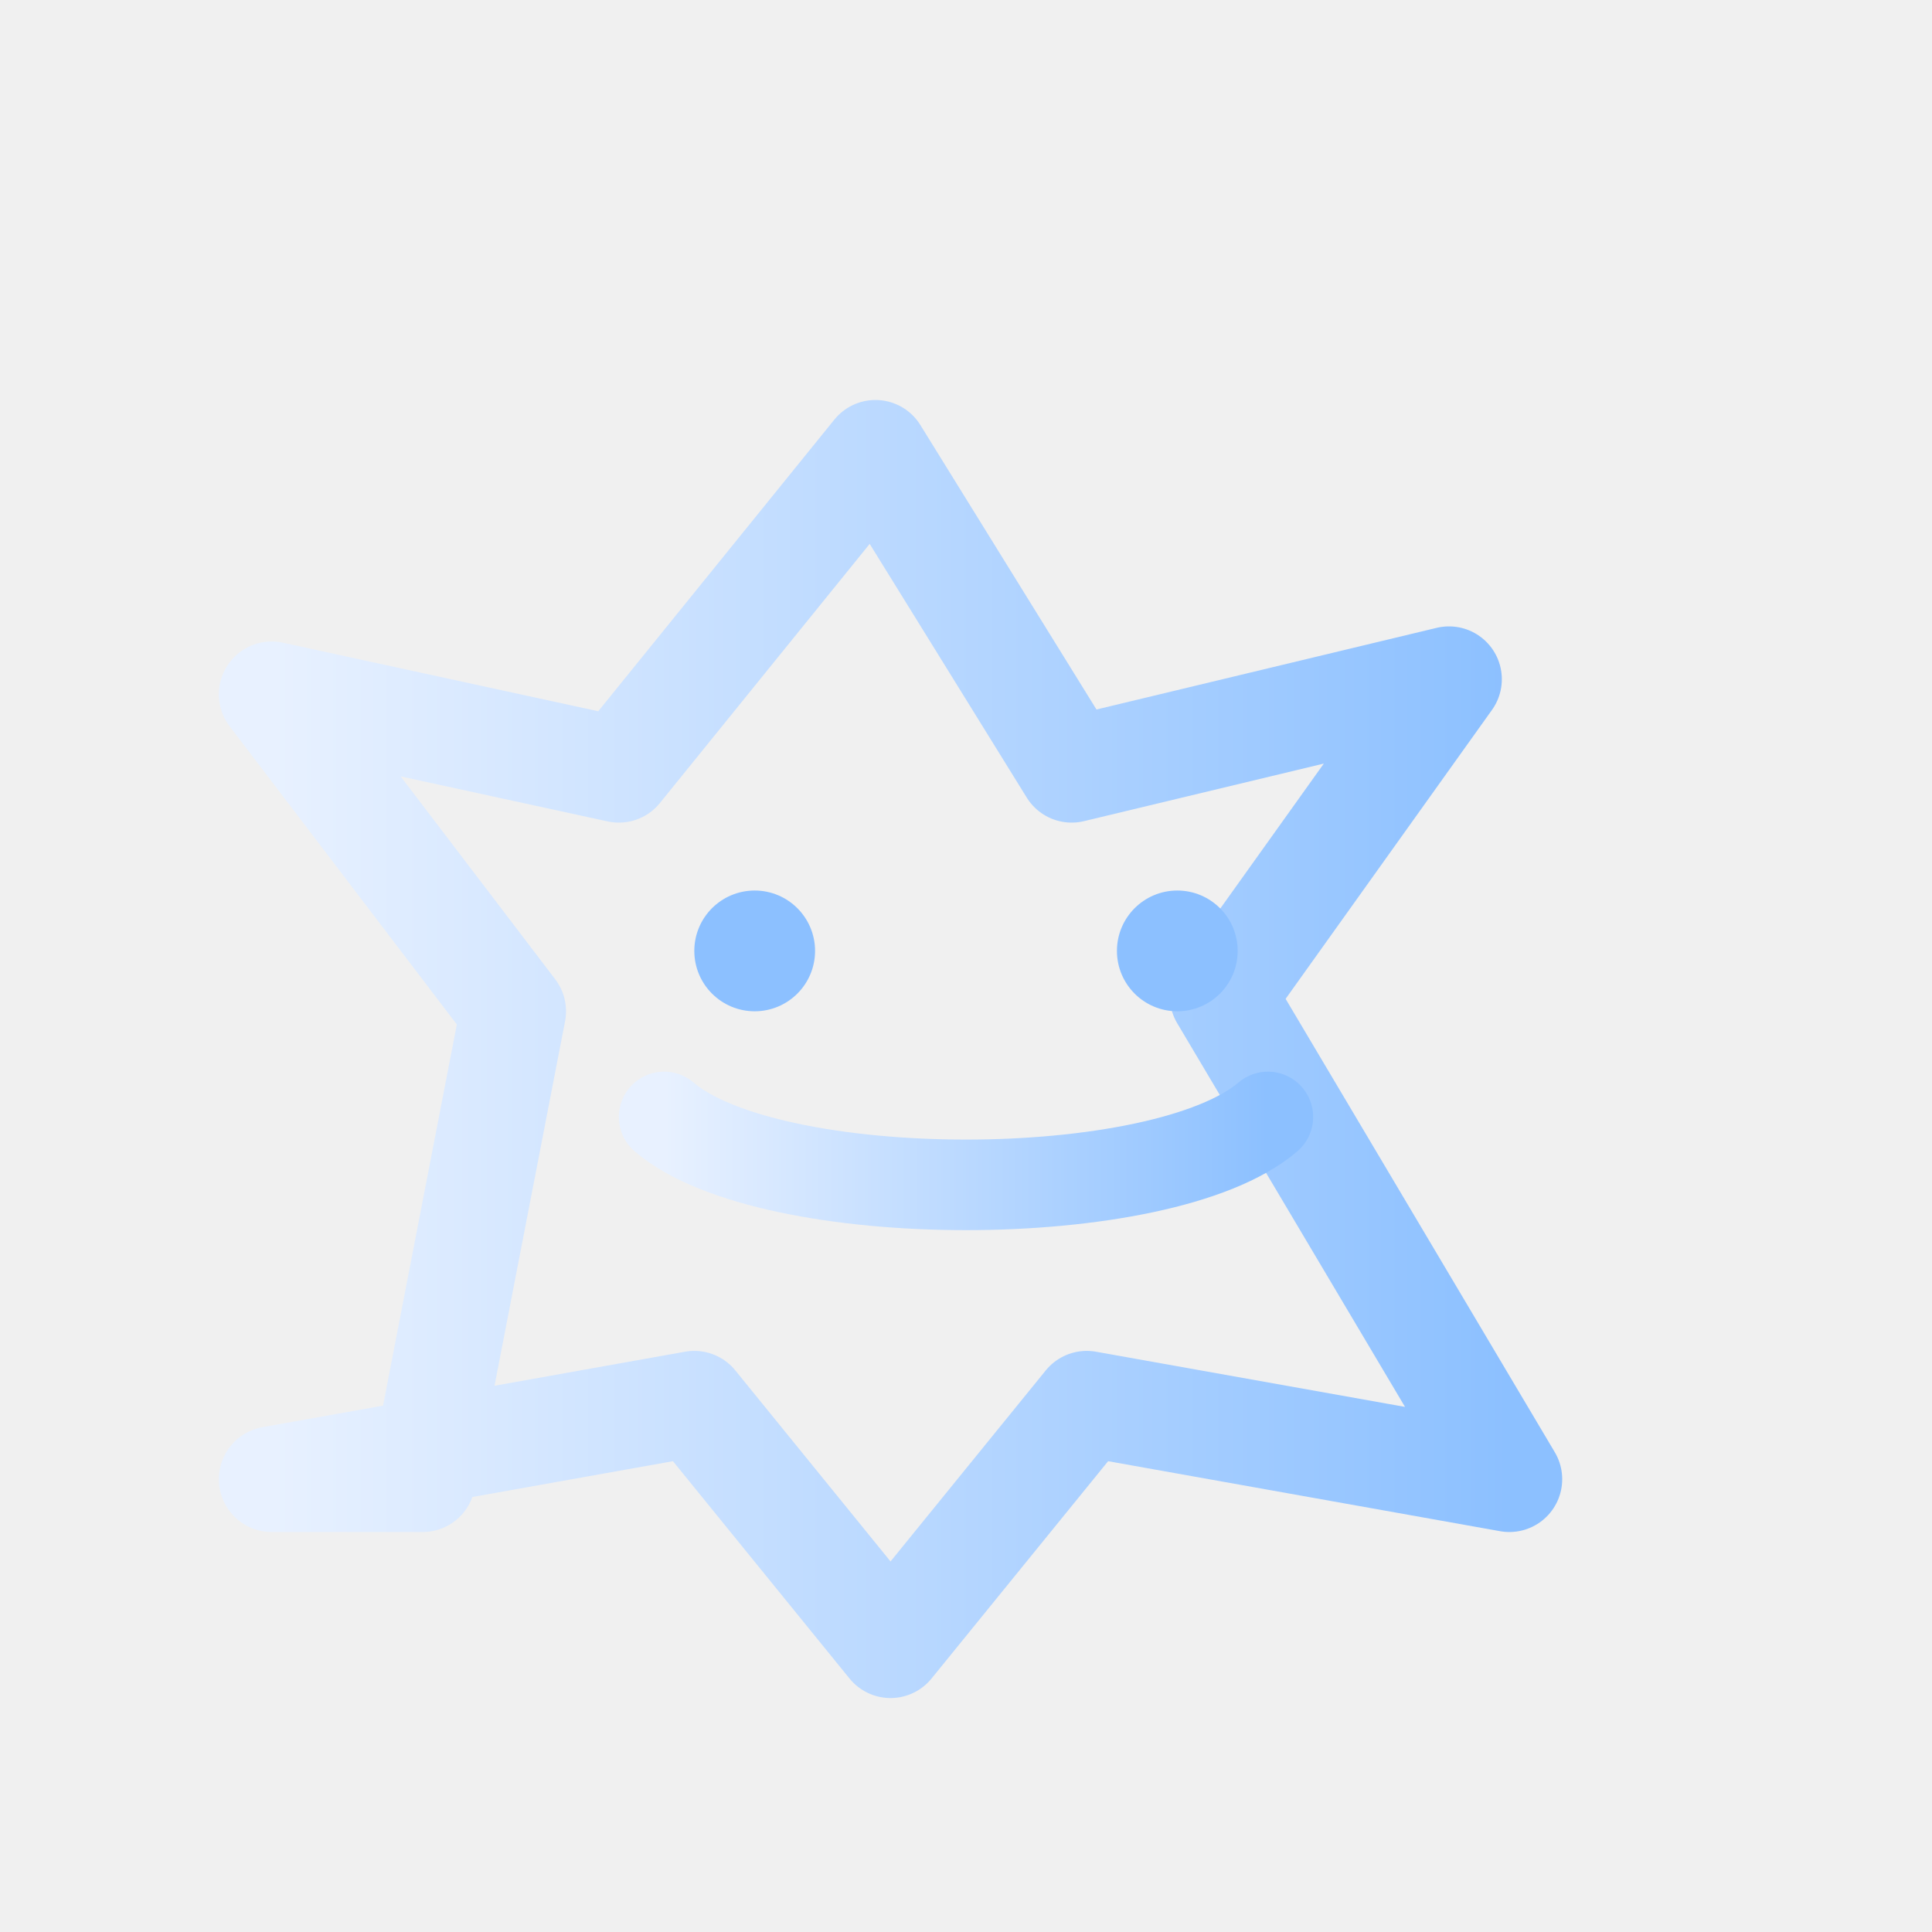
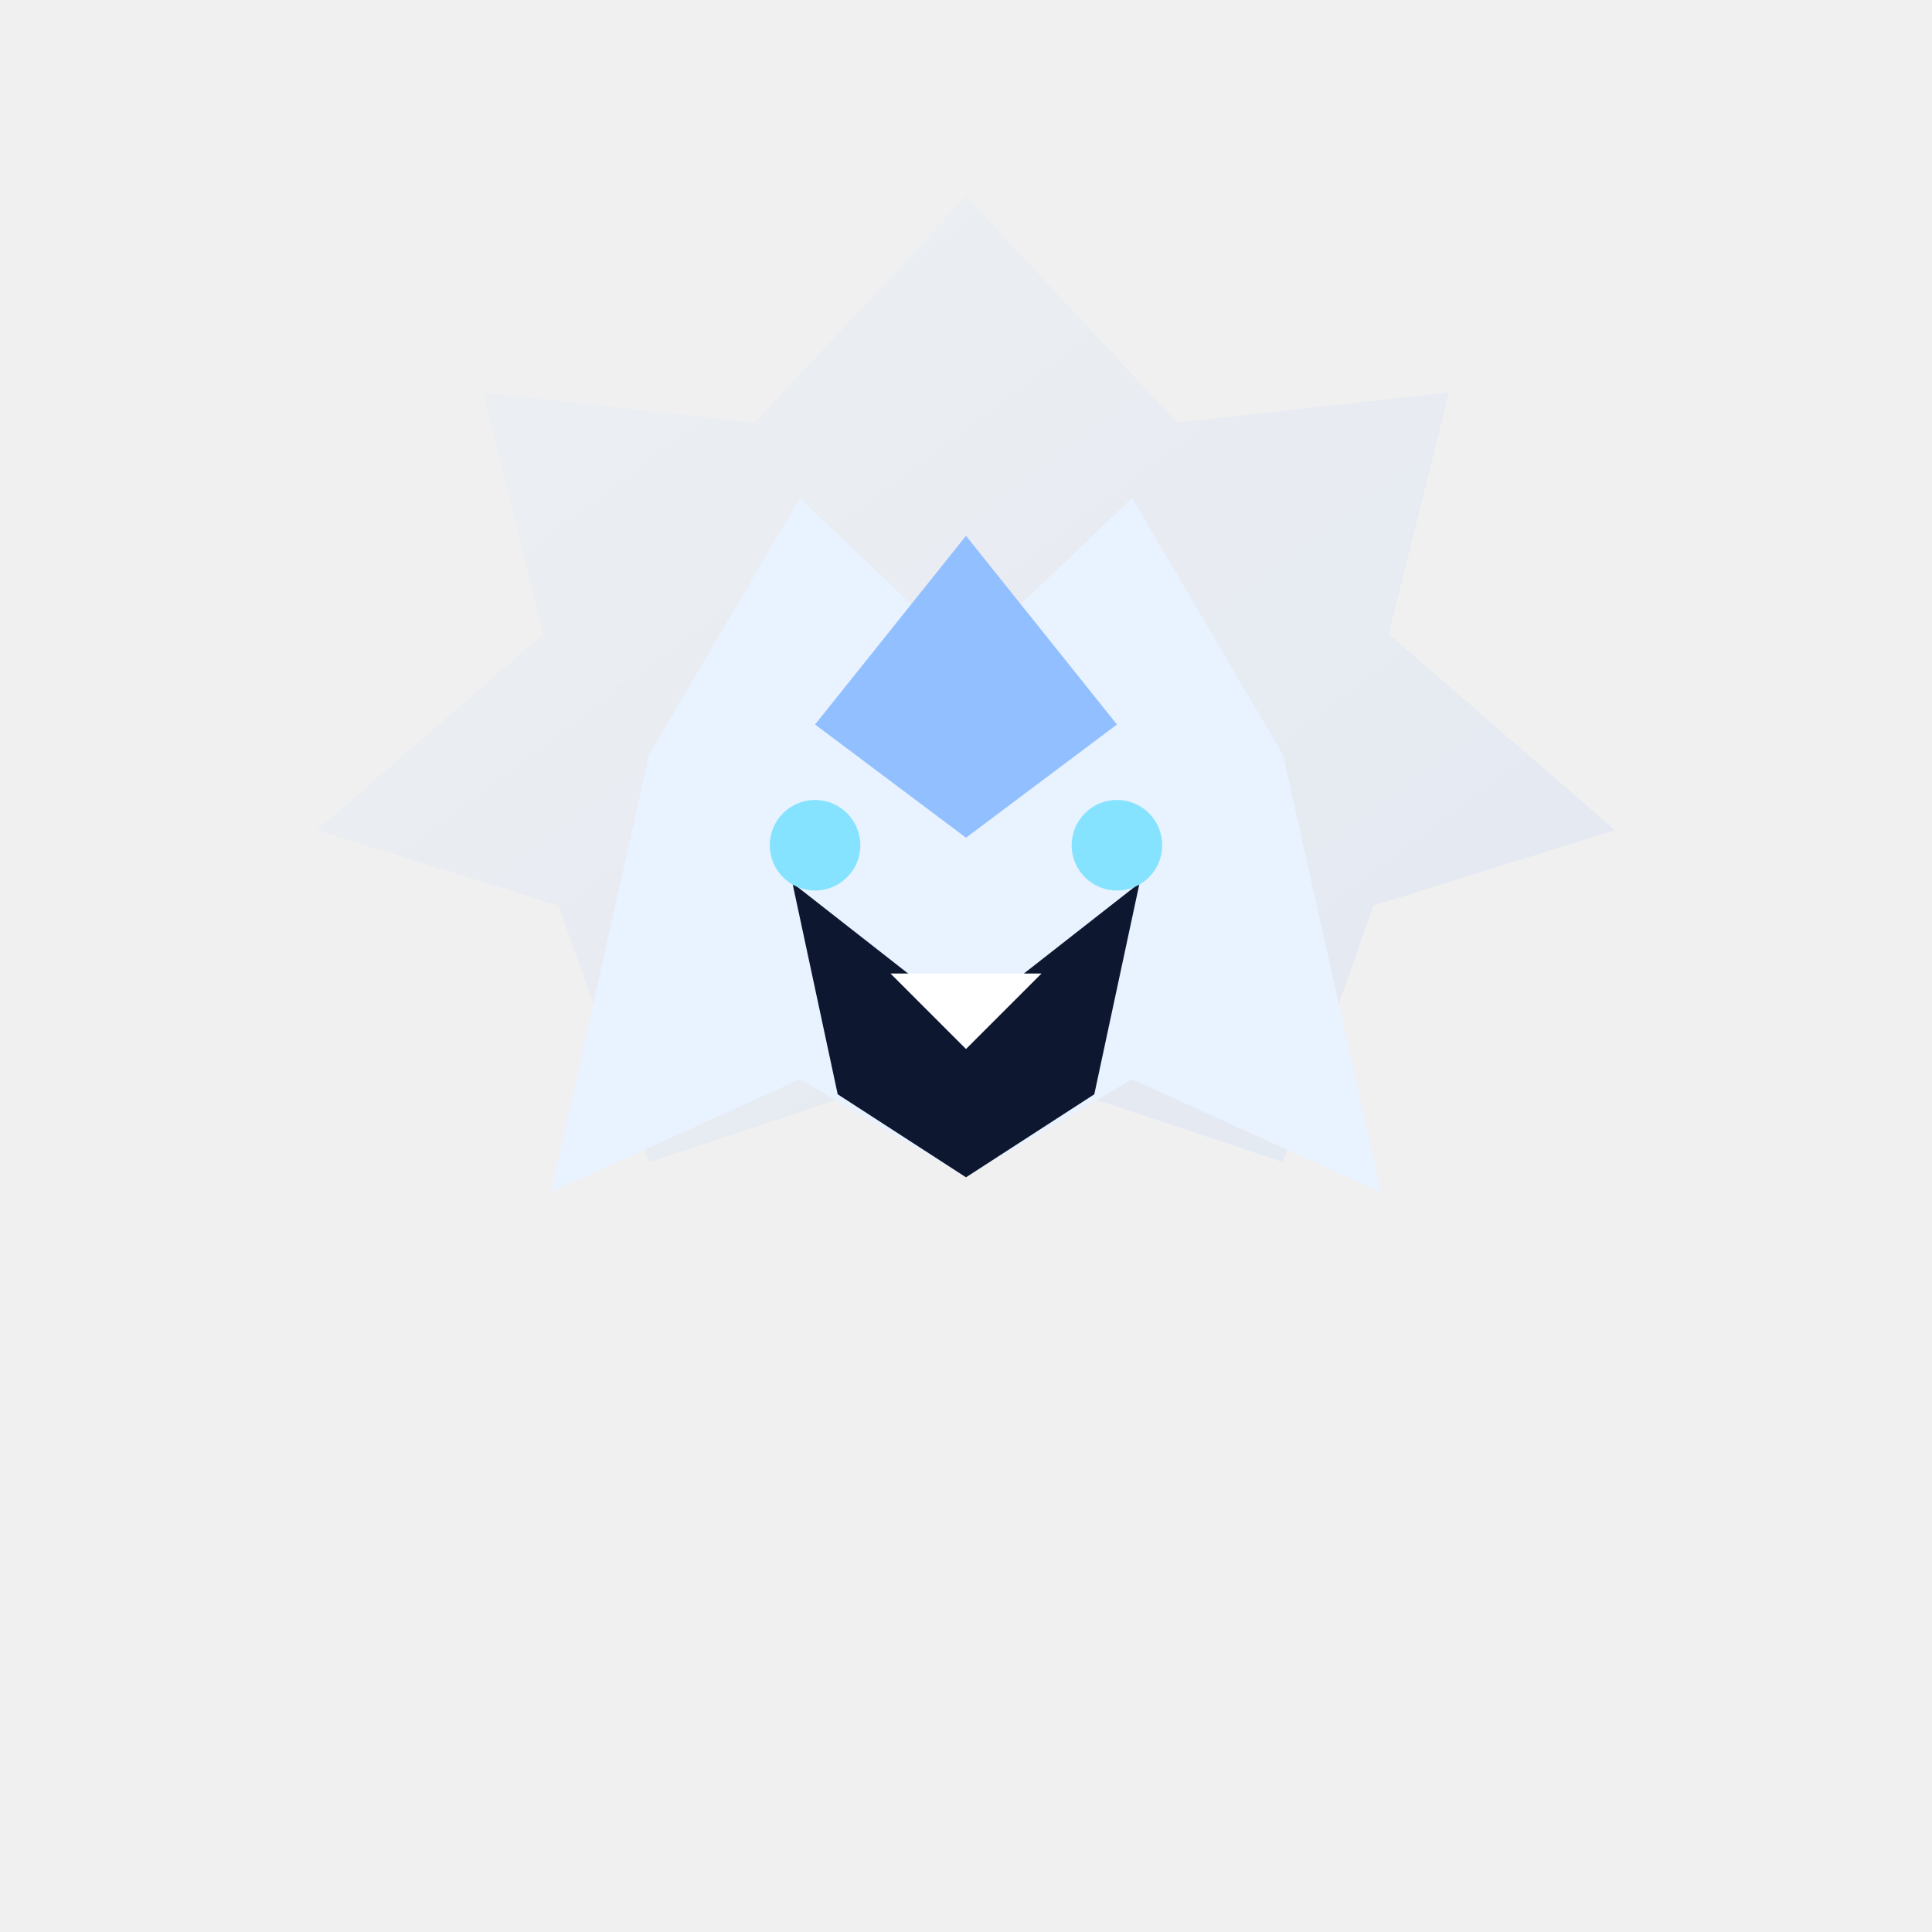
- <svg xmlns="http://www.w3.org/2000/svg" viewBox="0 0 128 128" fill="none">
+ <svg xmlns="http://www.w3.org/2000/svg" viewBox="0 0 256 256">
  <defs>
-     <linearGradient id="g" x1="0" x2="1">
-       <stop stop-color="#e8f1ff" />
-       <stop offset="1" stop-color="#8cc0ff" />
+     <linearGradient id="g" x1="0" y1="0" x2="1" y2="1">
+       <stop stop-color="#d7e8ff" />
+       <stop offset="1" stop-color="#7fb0ff" />
    </linearGradient>
  </defs>
-   <path d="M28 98 34 67 18 46l23 5 17-21 13 21 25-6-15 21 19 32-28-5-13 16-13-16-28 5Z" stroke="url(#g)" stroke-width="7" stroke-linejoin="round" />
-   <path d="M44 74c7 6 33 6 40 0" stroke="url(#g)" stroke-width="6" stroke-linecap="round" />
-   <circle cx="50" cy="63" r="4" fill="#8cc0ff" />
-   <circle cx="78" cy="63" r="4" fill="#8cc0ff" />
+   <g fill="none" stroke="none">
+     <path d="M128 26l28 30 36-4-8 32 30 26-32 10-12 34-42-14-42 14-12-34-32-10 30-26-8-32 36 4z" fill="url(#g)" opacity=".12" />
+     <path fill="#e9f2ff" d="M73 158l13-58 20-34 22 21 22-21 20 34 13 58-33-15-22 13-22-13z" />
+     <path fill="#92bfff" d="M108 96l20 15 20-15-20-25z" />
+     <path fill="#0e1730" d="M105 117l23 18 23-18-6 28-17 11-17-11z" />
+     <circle cx="108" cy="112" r="6" fill="#86e3ff" />
+     <circle cx="148" cy="112" r="6" fill="#86e3ff" />
+     <path d="M118 129h20l-10 10z" fill="#fff" />
+   </g>
</svg>
